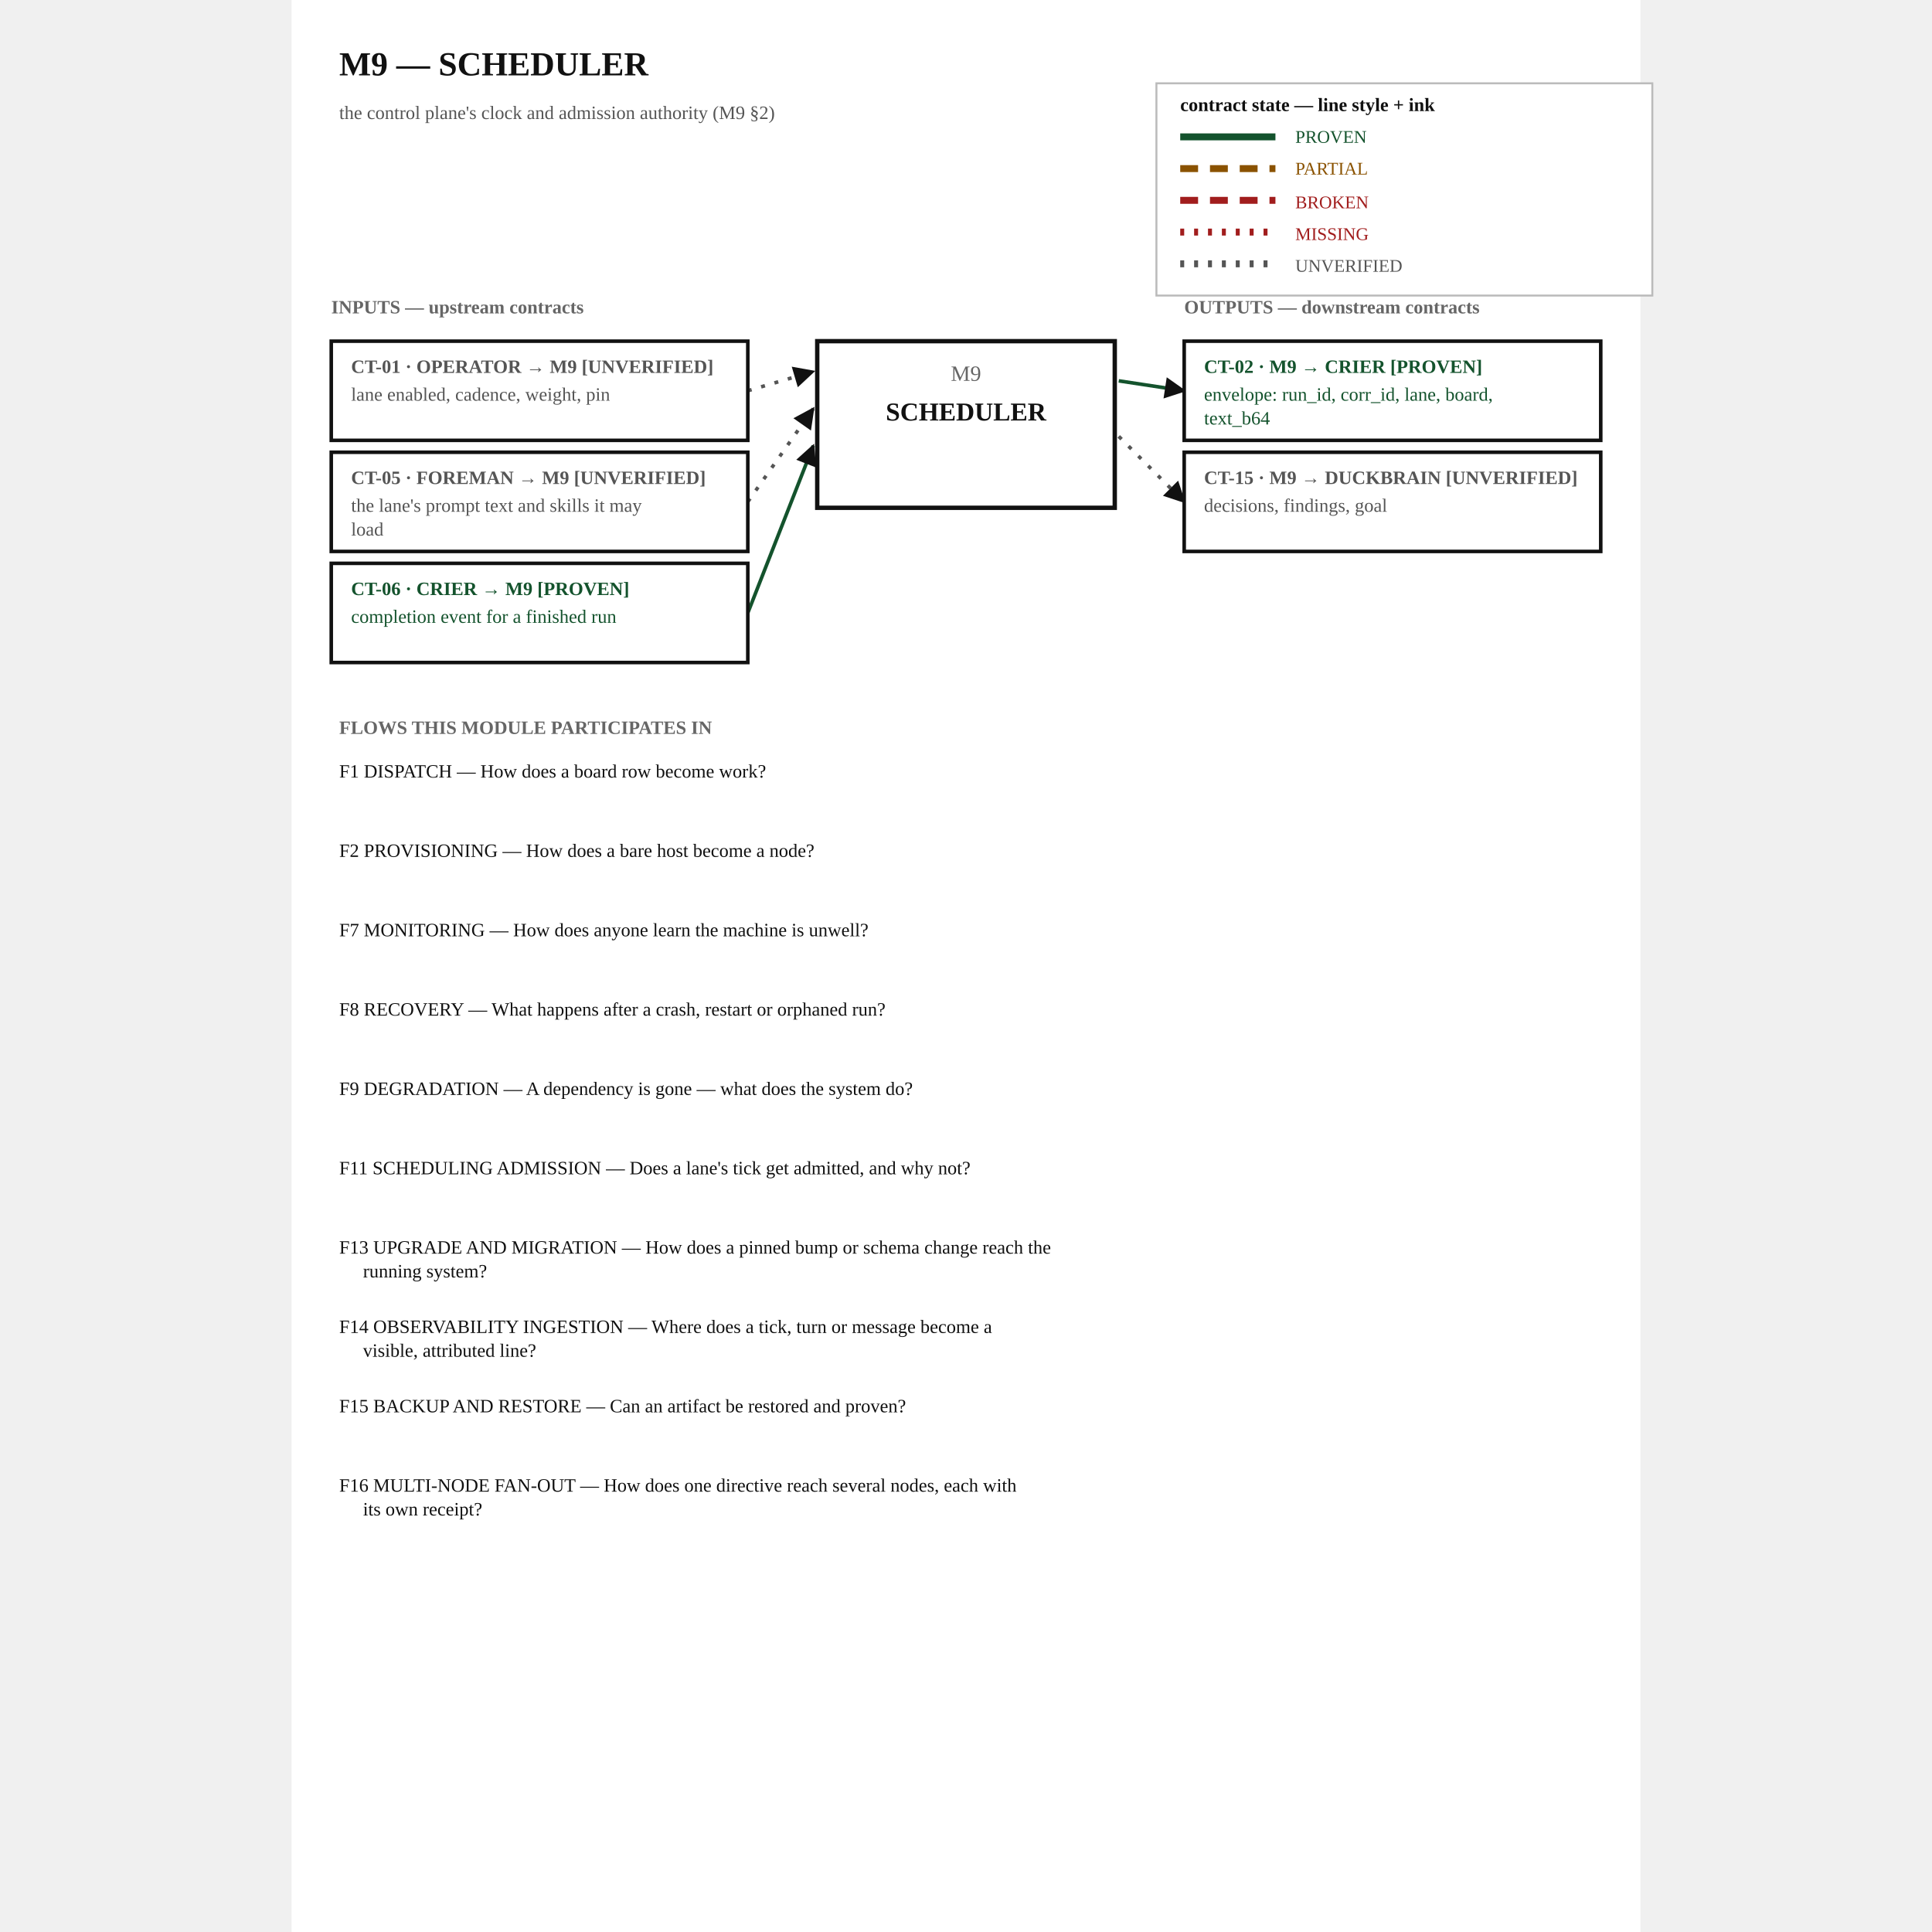
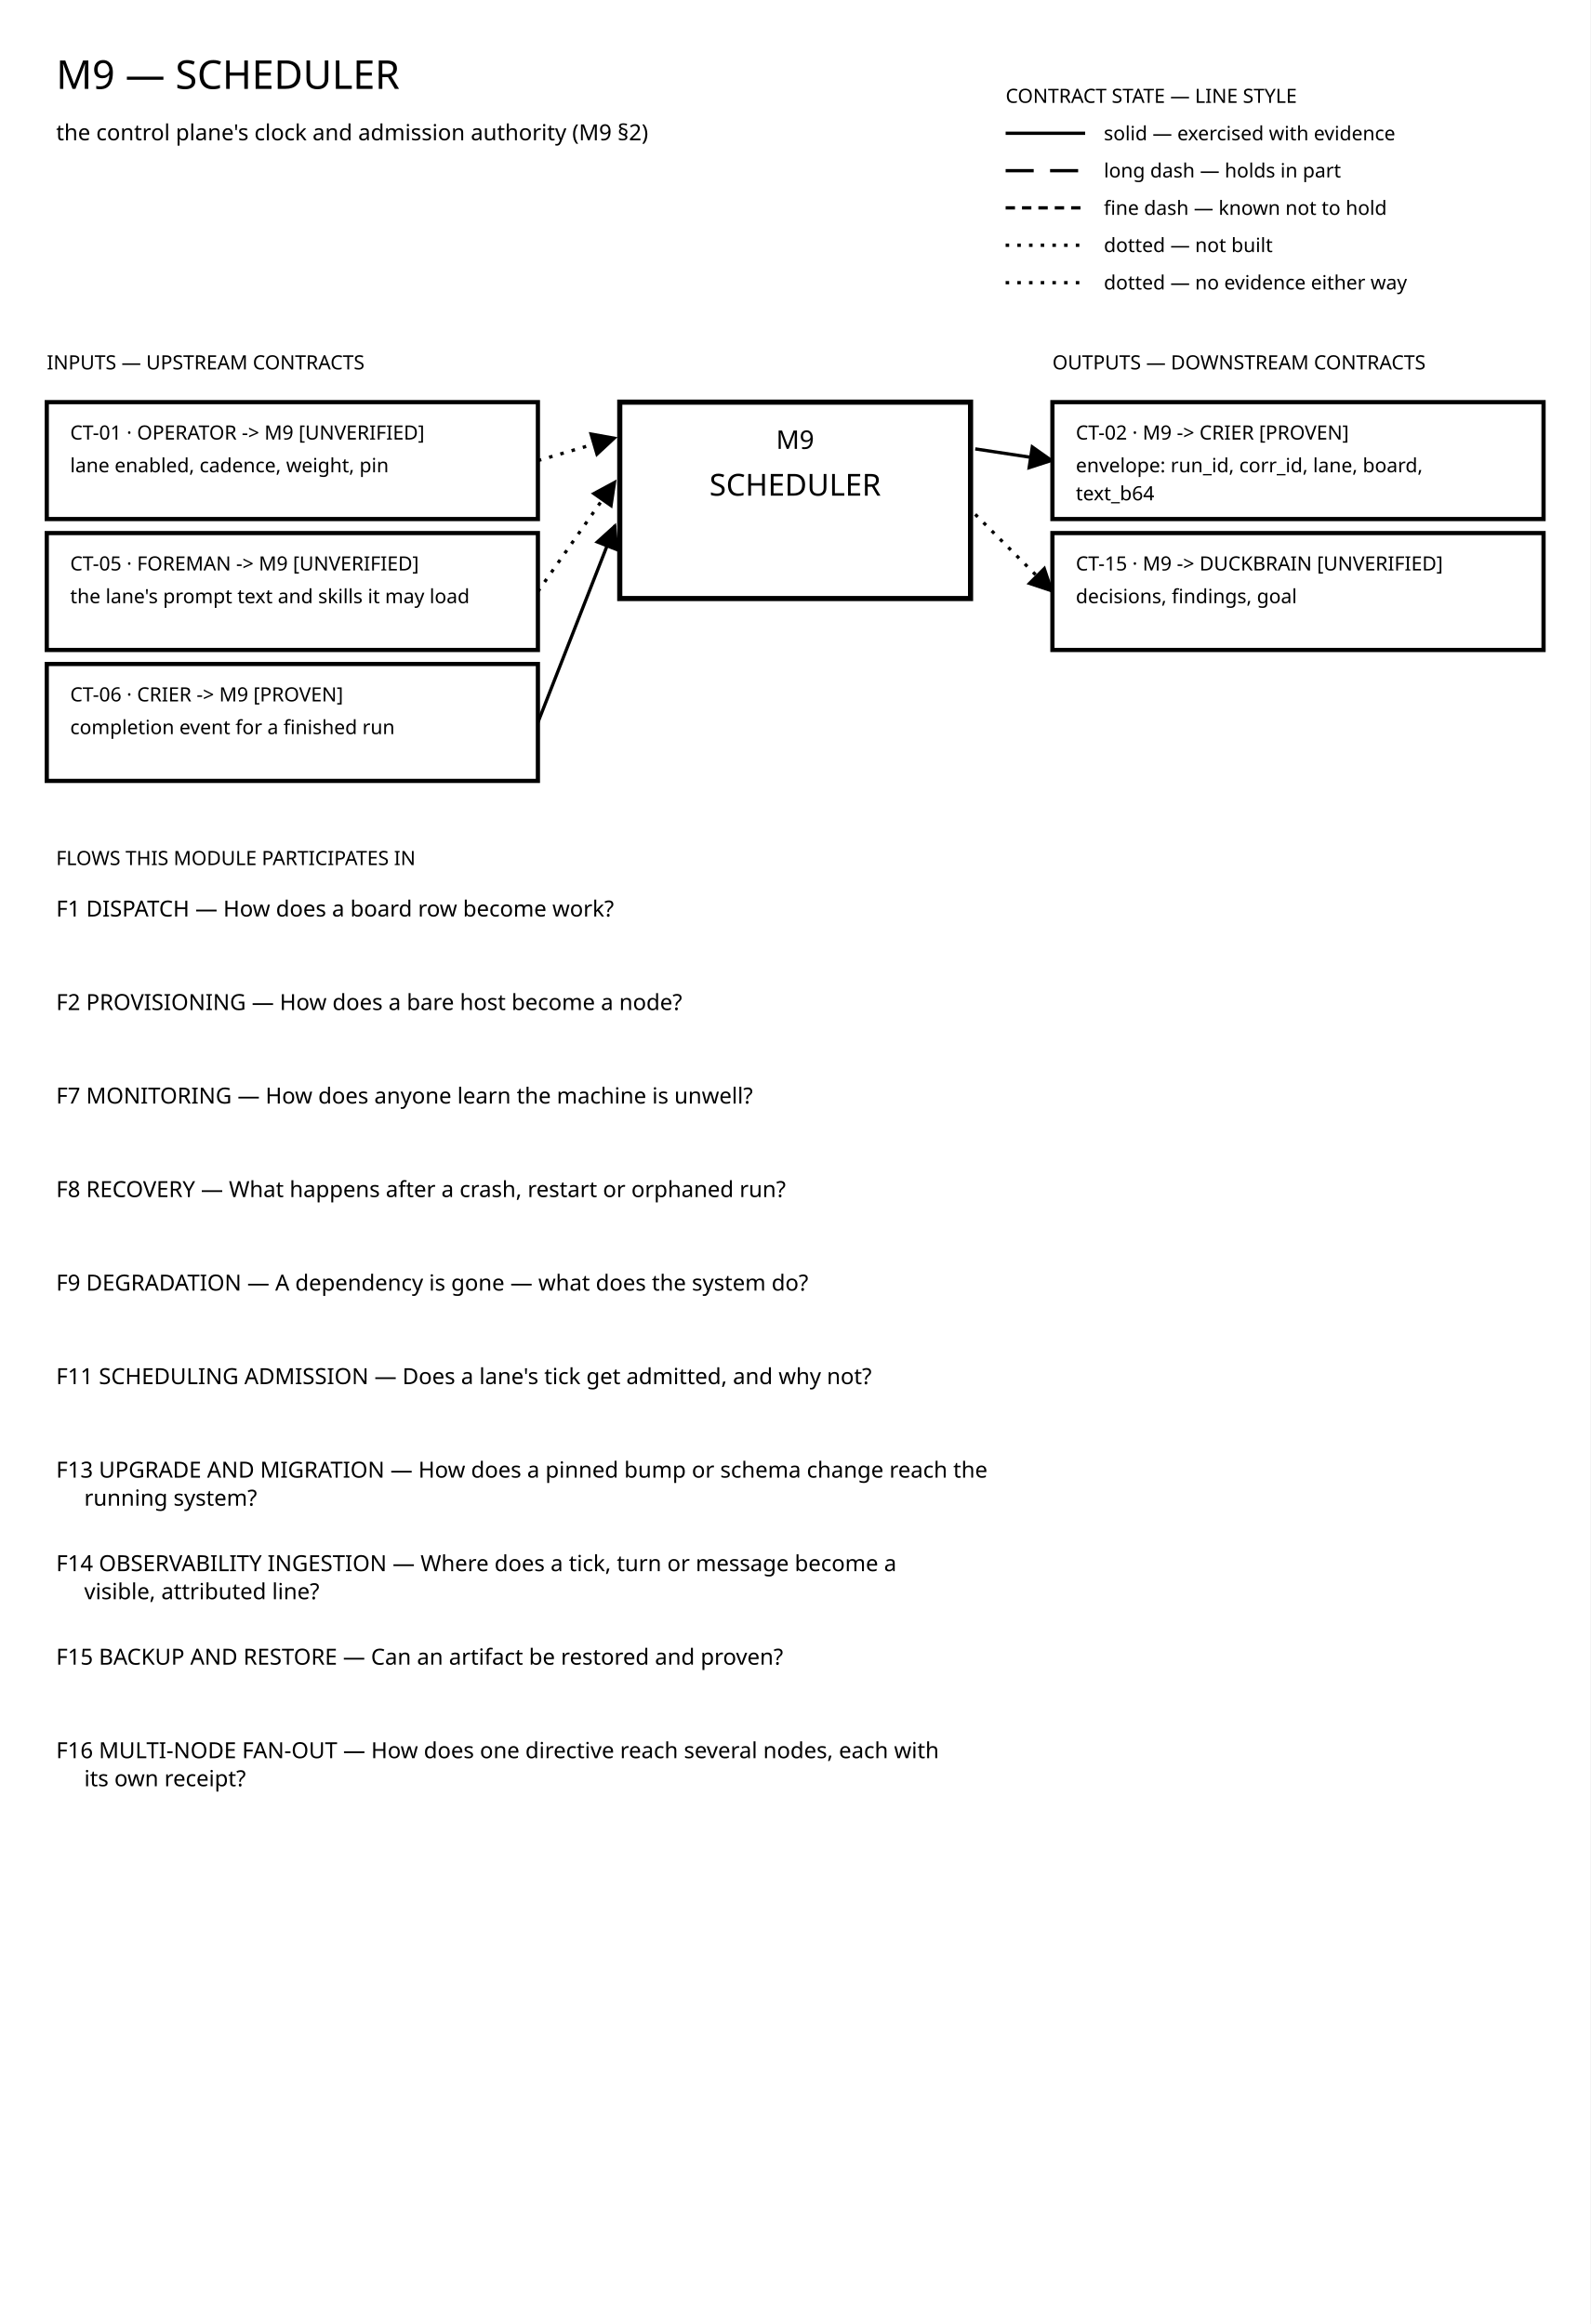
- <svg xmlns="http://www.w3.org/2000/svg" width="243.5mm" height="243.5mm" viewBox="0 0 680 974.0" preserveAspectRatio="xMidYMid meet">
-   <rect width="680" height="974.0" fill="#ffffff" />
+ <svg xmlns="http://www.w3.org/2000/svg" width="170.0mm" height="248.5mm" viewBox="0 0 680 994.0" preserveAspectRatio="xMidYMid meet">
+   <rect width="680" height="994.0" fill="#ffffff" />
  <defs>
-     <marker id="ar" viewBox="0 0 10 10" refX="9" refY="5" markerWidth="6" markerHeight="6" orient="auto">
-       <path d="M0,0 L10,5 L0,10 z" fill="#111111" />
+     <marker id="ar" viewBox="0 0 10 10" refX="9" refY="5" markerWidth="8" markerHeight="8" orient="auto">
+       <path d="M0,0 L10,5 L0,10 z" fill="#000000" />
    </marker>
  </defs>
-   <text x="24.0" y="38.0" font-size="17.00" font-weight="700" fill="#111111" text-anchor="start">M9 — SCHEDULER</text>
-   <text x="24.0" y="60.0" font-size="9.50" font-weight="400" fill="#555555" text-anchor="start">the control plane's clock and admission authority (M9 §2)</text>
-   <rect x="265.0" y="172.0" width="150.0" height="84.0" fill="#ffffff" stroke="#111111" stroke-width="2.2" />
-   <text x="340.0" y="192.0" font-size="11.00" font-weight="400" fill="#666666" text-anchor="middle">M9</text>
-   <text x="340.0" y="212.0" font-size="13.00" font-weight="700" fill="#111111" text-anchor="middle">SCHEDULER</text>
-   <text x="20.0" y="158.0" font-size="9.50" font-weight="700" fill="#666666" text-anchor="start">INPUTS — upstream contracts</text>
-   <line x1="230.0" y1="197.0" x2="263.0" y2="187.3" stroke="#555555" stroke-width="1.8" stroke-dasharray="2 5" marker-end="url(#ar)" />
-   <rect x="20.0" y="172.0" width="210.0" height="50.0" fill="#ffffff" stroke="#111111" stroke-width="1.8" />
-   <text x="30.0" y="188.0" font-size="9.50" font-weight="700" fill="#555555" text-anchor="start">CT-01 · OPERATOR → M9  [UNVERIFIED]</text>
-   <text x="30.0" y="202.0" font-size="9.50" font-weight="400" fill="#555555" text-anchor="start">lane enabled, cadence, weight, pin</text>
-   <line x1="230.0" y1="253.0" x2="263.0" y2="206.0" stroke="#555555" stroke-width="1.8" stroke-dasharray="2 5" marker-end="url(#ar)" />
-   <rect x="20.0" y="228.0" width="210.0" height="50.0" fill="#ffffff" stroke="#111111" stroke-width="1.8" />
-   <text x="30.0" y="244.0" font-size="9.50" font-weight="700" fill="#555555" text-anchor="start">CT-05 · FOREMAN → M9  [UNVERIFIED]</text>
-   <text x="30.0" y="258.0" font-size="9.50" font-weight="400" fill="#555555" text-anchor="start">the lane's prompt text and skills it may</text>
-   <text x="30.0" y="270.0" font-size="9.50" font-weight="400" fill="#555555" text-anchor="start">load</text>
-   <line x1="230.0" y1="309.0" x2="263.0" y2="224.7" stroke="#14532d" stroke-width="1.8" marker-end="url(#ar)" />
-   <rect x="20.0" y="284.0" width="210.0" height="50.0" fill="#ffffff" stroke="#111111" stroke-width="1.8" />
-   <text x="30.0" y="300.0" font-size="9.50" font-weight="700" fill="#14532d" text-anchor="start">CT-06 · CRIER → M9  [PROVEN]</text>
-   <text x="30.0" y="314.0" font-size="9.50" font-weight="400" fill="#14532d" text-anchor="start">completion event for a finished run</text>
-   <text x="450.0" y="158.0" font-size="9.50" font-weight="700" fill="#666666" text-anchor="start">OUTPUTS — downstream contracts</text>
-   <line x1="417.0" y1="192.0" x2="450.0" y2="197.0" stroke="#14532d" stroke-width="1.8" marker-end="url(#ar)" />
-   <rect x="450.0" y="172.0" width="210.0" height="50.0" fill="#ffffff" stroke="#111111" stroke-width="1.8" />
-   <text x="460.0" y="188.0" font-size="9.50" font-weight="700" fill="#14532d" text-anchor="start">CT-02 · M9 → CRIER  [PROVEN]</text>
-   <text x="460.0" y="202.0" font-size="9.50" font-weight="400" fill="#14532d" text-anchor="start">envelope: run_id, corr_id, lane, board,</text>
-   <text x="460.0" y="214.0" font-size="9.50" font-weight="400" fill="#14532d" text-anchor="start">text_b64</text>
-   <line x1="417.0" y1="220.0" x2="450.0" y2="253.0" stroke="#555555" stroke-width="1.8" stroke-dasharray="2 5" marker-end="url(#ar)" />
-   <rect x="450.0" y="228.0" width="210.0" height="50.0" fill="#ffffff" stroke="#111111" stroke-width="1.8" />
-   <text x="460.0" y="244.0" font-size="9.50" font-weight="700" fill="#555555" text-anchor="start">CT-15 · M9 → DUCKBRAIN  [UNVERIFIED]</text>
-   <text x="460.0" y="258.0" font-size="9.50" font-weight="400" fill="#555555" text-anchor="start">decisions, findings, goal</text>
-   <text x="24.0" y="370.0" font-size="9.50" font-weight="700" fill="#666666" text-anchor="start">FLOWS THIS MODULE PARTICIPATES IN</text>
-   <text x="24.0" y="392.0" font-size="9.50" font-weight="400" fill="#111111" text-anchor="start">F1 DISPATCH — How does a board row become work?</text>
-   <text x="24.0" y="432.0" font-size="9.50" font-weight="400" fill="#111111" text-anchor="start">F2 PROVISIONING — How does a bare host become a node?</text>
-   <text x="24.0" y="472.0" font-size="9.50" font-weight="400" fill="#111111" text-anchor="start">F7 MONITORING — How does anyone learn the machine is unwell?</text>
-   <text x="24.0" y="512.0" font-size="9.50" font-weight="400" fill="#111111" text-anchor="start">F8 RECOVERY — What happens after a crash, restart or orphaned run?</text>
-   <text x="24.0" y="552.0" font-size="9.50" font-weight="400" fill="#111111" text-anchor="start">F9 DEGRADATION — A dependency is gone — what does the system do?</text>
-   <text x="24.0" y="592.0" font-size="9.50" font-weight="400" fill="#111111" text-anchor="start">F11 SCHEDULING ADMISSION — Does a lane's tick get admitted, and why not?</text>
-   <text x="24.0" y="632.0" font-size="9.50" font-weight="400" fill="#111111" text-anchor="start">F13 UPGRADE AND MIGRATION — How does a pinned bump or schema change reach the</text>
-   <text x="36.0" y="644.0" font-size="9.50" font-weight="400" fill="#111111" text-anchor="start">running system?</text>
-   <text x="24.0" y="672.0" font-size="9.50" font-weight="400" fill="#111111" text-anchor="start">F14 OBSERVABILITY INGESTION — Where does a tick, turn or message become a</text>
-   <text x="36.0" y="684.0" font-size="9.50" font-weight="400" fill="#111111" text-anchor="start">visible, attributed line?</text>
-   <text x="24.0" y="712.0" font-size="9.50" font-weight="400" fill="#111111" text-anchor="start">F15 BACKUP AND RESTORE — Can an artifact be restored and proven?</text>
-   <text x="24.0" y="752.0" font-size="9.50" font-weight="400" fill="#111111" text-anchor="start">F16 MULTI-NODE FAN-OUT — How does one directive reach several nodes, each with</text>
-   <text x="36.0" y="764.0" font-size="9.50" font-weight="400" fill="#111111" text-anchor="start">its own receipt?</text>
-   <g id="legend">
-     <rect x="436" y="42" width="250" height="107" fill="#ffffff" stroke="#bbbbbb" stroke-width="1" />
-     <text x="448" y="56" font-size="9.5" font-weight="700" fill="#111111">contract state — line style + ink</text>
-     <line x1="448" y1="69" x2="496" y2="69" stroke="#14532d" stroke-width="3.5" />
-     <text x="506" y="72" font-size="9" fill="#14532d">PROVEN</text>
-     <line x1="448" y1="85" x2="496" y2="85" stroke="#8a5200" stroke-width="3.5" stroke-dasharray="9 6" />
-     <text x="506" y="88" font-size="9" fill="#8a5200">PARTIAL</text>
-     <line x1="448" y1="101" x2="496" y2="101" stroke="#a11d1d" stroke-width="3.5" stroke-dasharray="9 6" />
-     <text x="506" y="105" font-size="9" fill="#a11d1d">BROKEN</text>
-     <line x1="448" y1="117" x2="496" y2="117" stroke="#a11d1d" stroke-width="3.5" stroke-dasharray="2 5" />
-     <text x="506" y="121" font-size="9" fill="#a11d1d">MISSING</text>
-     <line x1="448" y1="133" x2="496" y2="133" stroke="#555555" stroke-width="3.5" stroke-dasharray="2 5" />
-     <text x="506" y="137" font-size="9" fill="#555555">UNVERIFIED</text>
+   <g font-family="Routed Gothic Narrow, Routed Gothic, sans-serif">
+     <text x="24.0" y="38.0" font-size="17.00" fill="#000000" text-anchor="start">M9 — SCHEDULER</text>
+     <text x="24.0" y="60.0" font-size="9.50" fill="#000000" text-anchor="start">the control plane's clock and admission authority (M9 §2)</text>
+     <rect x="265.0" y="172.0" width="150.0" height="84.0" fill="#ffffff" stroke="#000000" stroke-width="2.2" />
+     <text x="340.0" y="192.0" font-size="11.00" fill="#000000" text-anchor="middle">M9</text>
+     <text x="340.0" y="212.0" font-size="13.00" fill="#000000" text-anchor="middle">SCHEDULER</text>
+     <text x="20.0" y="158.0" font-size="8.40" fill="#000000" text-anchor="start">INPUTS — UPSTREAM CONTRACTS</text>
+     <polyline points="230.0,197.0 263.0,187.3" fill="none" stroke="#000000" stroke-width="1.4" stroke-dasharray="1.5 3.5" marker-end="url(#ar)" />
+     <rect x="20.0" y="172.0" width="210.0" height="50.0" fill="#ffffff" stroke="#000000" stroke-width="1.8" />
+     <text x="30.0" y="188.0" font-size="8.40" fill="#000000" text-anchor="start">CT-01 · OPERATOR -&gt; M9  [UNVERIFIED]</text>
+     <text x="30.0" y="202.0" font-size="8.40" fill="#000000" text-anchor="start">lane enabled, cadence, weight, pin</text>
+     <polyline points="230.0,253.0 263.0,206.0" fill="none" stroke="#000000" stroke-width="1.4" stroke-dasharray="1.5 3.5" marker-end="url(#ar)" />
+     <rect x="20.0" y="228.0" width="210.0" height="50.0" fill="#ffffff" stroke="#000000" stroke-width="1.8" />
+     <text x="30.0" y="244.0" font-size="8.40" fill="#000000" text-anchor="start">CT-05 · FOREMAN -&gt; M9  [UNVERIFIED]</text>
+     <text x="30.0" y="258.0" font-size="8.40" fill="#000000" text-anchor="start">the lane's prompt text and skills it may load</text>
+     <polyline points="230.0,309.0 263.0,224.7" fill="none" stroke="#000000" stroke-width="1.4" marker-end="url(#ar)" />
+     <rect x="20.0" y="284.0" width="210.0" height="50.0" fill="#ffffff" stroke="#000000" stroke-width="1.8" />
+     <text x="30.0" y="300.0" font-size="8.40" fill="#000000" text-anchor="start">CT-06 · CRIER -&gt; M9  [PROVEN]</text>
+     <text x="30.0" y="314.0" font-size="8.40" fill="#000000" text-anchor="start">completion event for a finished run</text>
+     <text x="450.0" y="158.0" font-size="8.40" fill="#000000" text-anchor="start">OUTPUTS — DOWNSTREAM CONTRACTS</text>
+     <polyline points="417.0,192.0 450.0,197.0" fill="none" stroke="#000000" stroke-width="1.4" marker-end="url(#ar)" />
+     <rect x="450.0" y="172.0" width="210.0" height="50.0" fill="#ffffff" stroke="#000000" stroke-width="1.8" />
+     <text x="460.0" y="188.0" font-size="8.40" fill="#000000" text-anchor="start">CT-02 · M9 -&gt; CRIER  [PROVEN]</text>
+     <text x="460.0" y="202.0" font-size="8.40" fill="#000000" text-anchor="start">envelope: run_id, corr_id, lane, board,</text>
+     <text x="460.0" y="214.0" font-size="8.40" fill="#000000" text-anchor="start">text_b64</text>
+     <polyline points="417.0,220.0 450.0,253.0" fill="none" stroke="#000000" stroke-width="1.4" stroke-dasharray="1.5 3.5" marker-end="url(#ar)" />
+     <rect x="450.0" y="228.0" width="210.0" height="50.0" fill="#ffffff" stroke="#000000" stroke-width="1.8" />
+     <text x="460.0" y="244.0" font-size="8.40" fill="#000000" text-anchor="start">CT-15 · M9 -&gt; DUCKBRAIN  [UNVERIFIED]</text>
+     <text x="460.0" y="258.0" font-size="8.40" fill="#000000" text-anchor="start">decisions, findings, goal</text>
+     <text x="24.0" y="370.0" font-size="8.40" fill="#000000" text-anchor="start">FLOWS THIS MODULE PARTICIPATES IN</text>
+     <text x="24.0" y="392.0" font-size="9.50" fill="#000000" text-anchor="start">F1 DISPATCH — How does a board row become work?</text>
+     <text x="24.0" y="432.0" font-size="9.50" fill="#000000" text-anchor="start">F2 PROVISIONING — How does a bare host become a node?</text>
+     <text x="24.0" y="472.0" font-size="9.50" fill="#000000" text-anchor="start">F7 MONITORING — How does anyone learn the machine is unwell?</text>
+     <text x="24.0" y="512.0" font-size="9.50" fill="#000000" text-anchor="start">F8 RECOVERY — What happens after a crash, restart or orphaned run?</text>
+     <text x="24.0" y="552.0" font-size="9.50" fill="#000000" text-anchor="start">F9 DEGRADATION — A dependency is gone — what does the system do?</text>
+     <text x="24.0" y="592.0" font-size="9.50" fill="#000000" text-anchor="start">F11 SCHEDULING ADMISSION — Does a lane's tick get admitted, and why not?</text>
+     <text x="24.0" y="632.0" font-size="9.50" fill="#000000" text-anchor="start">F13 UPGRADE AND MIGRATION — How does a pinned bump or schema change reach the</text>
+     <text x="36.0" y="644.0" font-size="9.50" fill="#000000" text-anchor="start">running system?</text>
+     <text x="24.0" y="672.0" font-size="9.50" fill="#000000" text-anchor="start">F14 OBSERVABILITY INGESTION — Where does a tick, turn or message become a</text>
+     <text x="36.0" y="684.0" font-size="9.50" fill="#000000" text-anchor="start">visible, attributed line?</text>
+     <text x="24.0" y="712.0" font-size="9.50" fill="#000000" text-anchor="start">F15 BACKUP AND RESTORE — Can an artifact be restored and proven?</text>
+     <text x="24.0" y="752.0" font-size="9.50" fill="#000000" text-anchor="start">F16 MULTI-NODE FAN-OUT — How does one directive reach several nodes, each with</text>
+     <text x="36.0" y="764.0" font-size="9.50" fill="#000000" text-anchor="start">its own receipt?</text>
+     <text x="430.0" y="44.0" font-size="8.40" fill="#000000" text-anchor="start">CONTRACT STATE — LINE STYLE</text>
+     <polyline points="430.0,57.0 464.0,57.0" fill="none" stroke="#000000" stroke-width="1.4" />
+     <text x="472.0" y="60.0" font-size="8.40" fill="#000000" text-anchor="start">solid — exercised with evidence</text>
+     <polyline points="430.0,73.0 464.0,73.0" fill="none" stroke="#000000" stroke-width="1.4" stroke-dasharray="12 7" />
+     <text x="472.0" y="75.9" font-size="8.40" fill="#000000" text-anchor="start">long dash — holds in part</text>
+     <polyline points="430.0,88.9 464.0,88.9" fill="none" stroke="#000000" stroke-width="1.4" stroke-dasharray="4 3" />
+     <text x="472.0" y="91.9" font-size="8.40" fill="#000000" text-anchor="start">fine dash — known not to hold</text>
+     <polyline points="430.0,104.9 464.0,104.9" fill="none" stroke="#000000" stroke-width="1.4" stroke-dasharray="1.5 3.5" />
+     <text x="472.0" y="107.8" font-size="8.40" fill="#000000" text-anchor="start">dotted — not built</text>
+     <polyline points="430.0,120.9 464.0,120.9" fill="none" stroke="#000000" stroke-width="1.4" stroke-dasharray="1.5 3.5" />
+     <text x="472.0" y="123.8" font-size="8.40" fill="#000000" text-anchor="start">dotted — no evidence either way</text>
  </g>
</svg>
